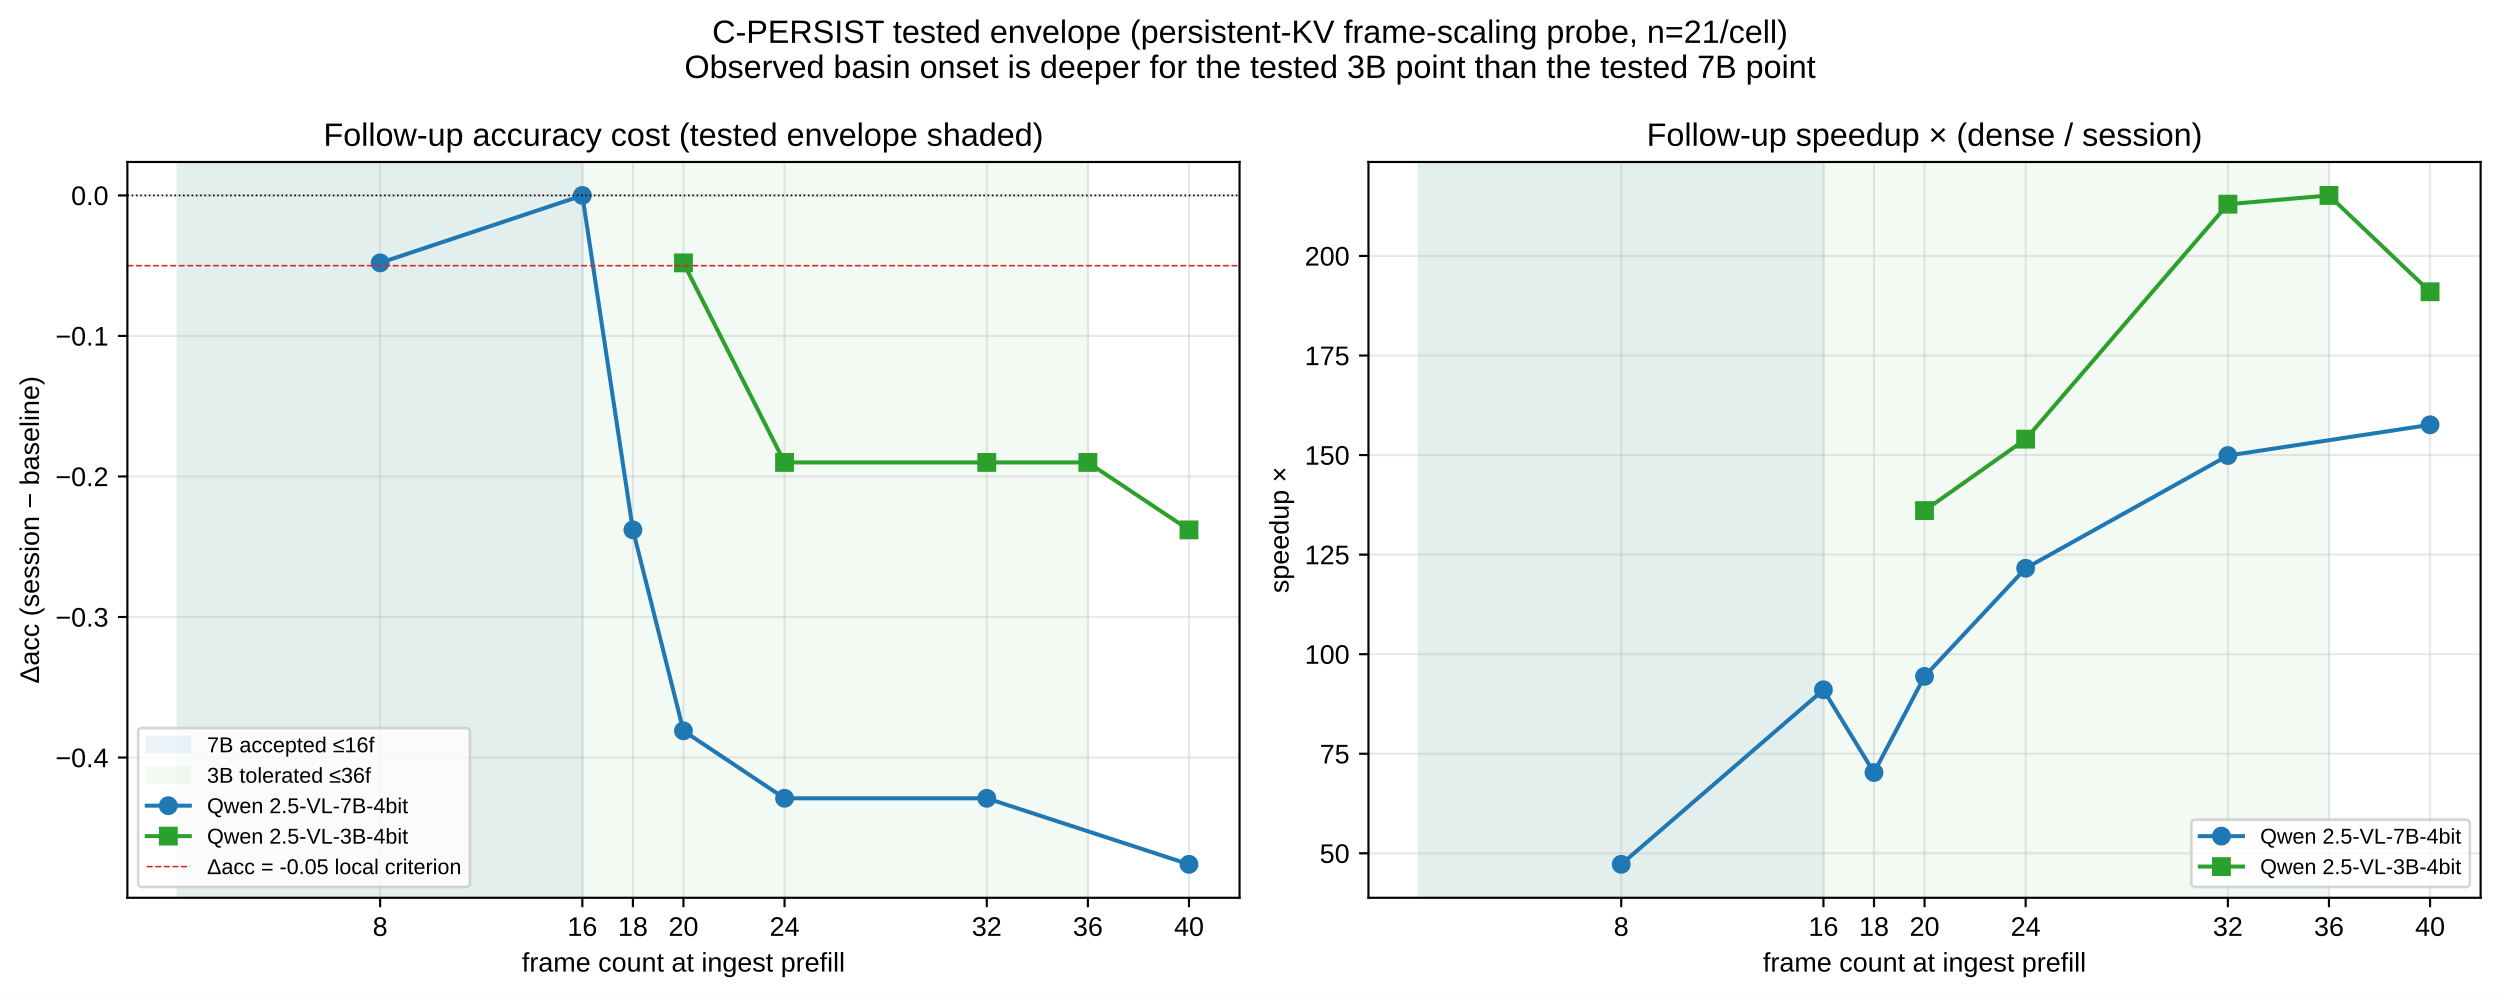
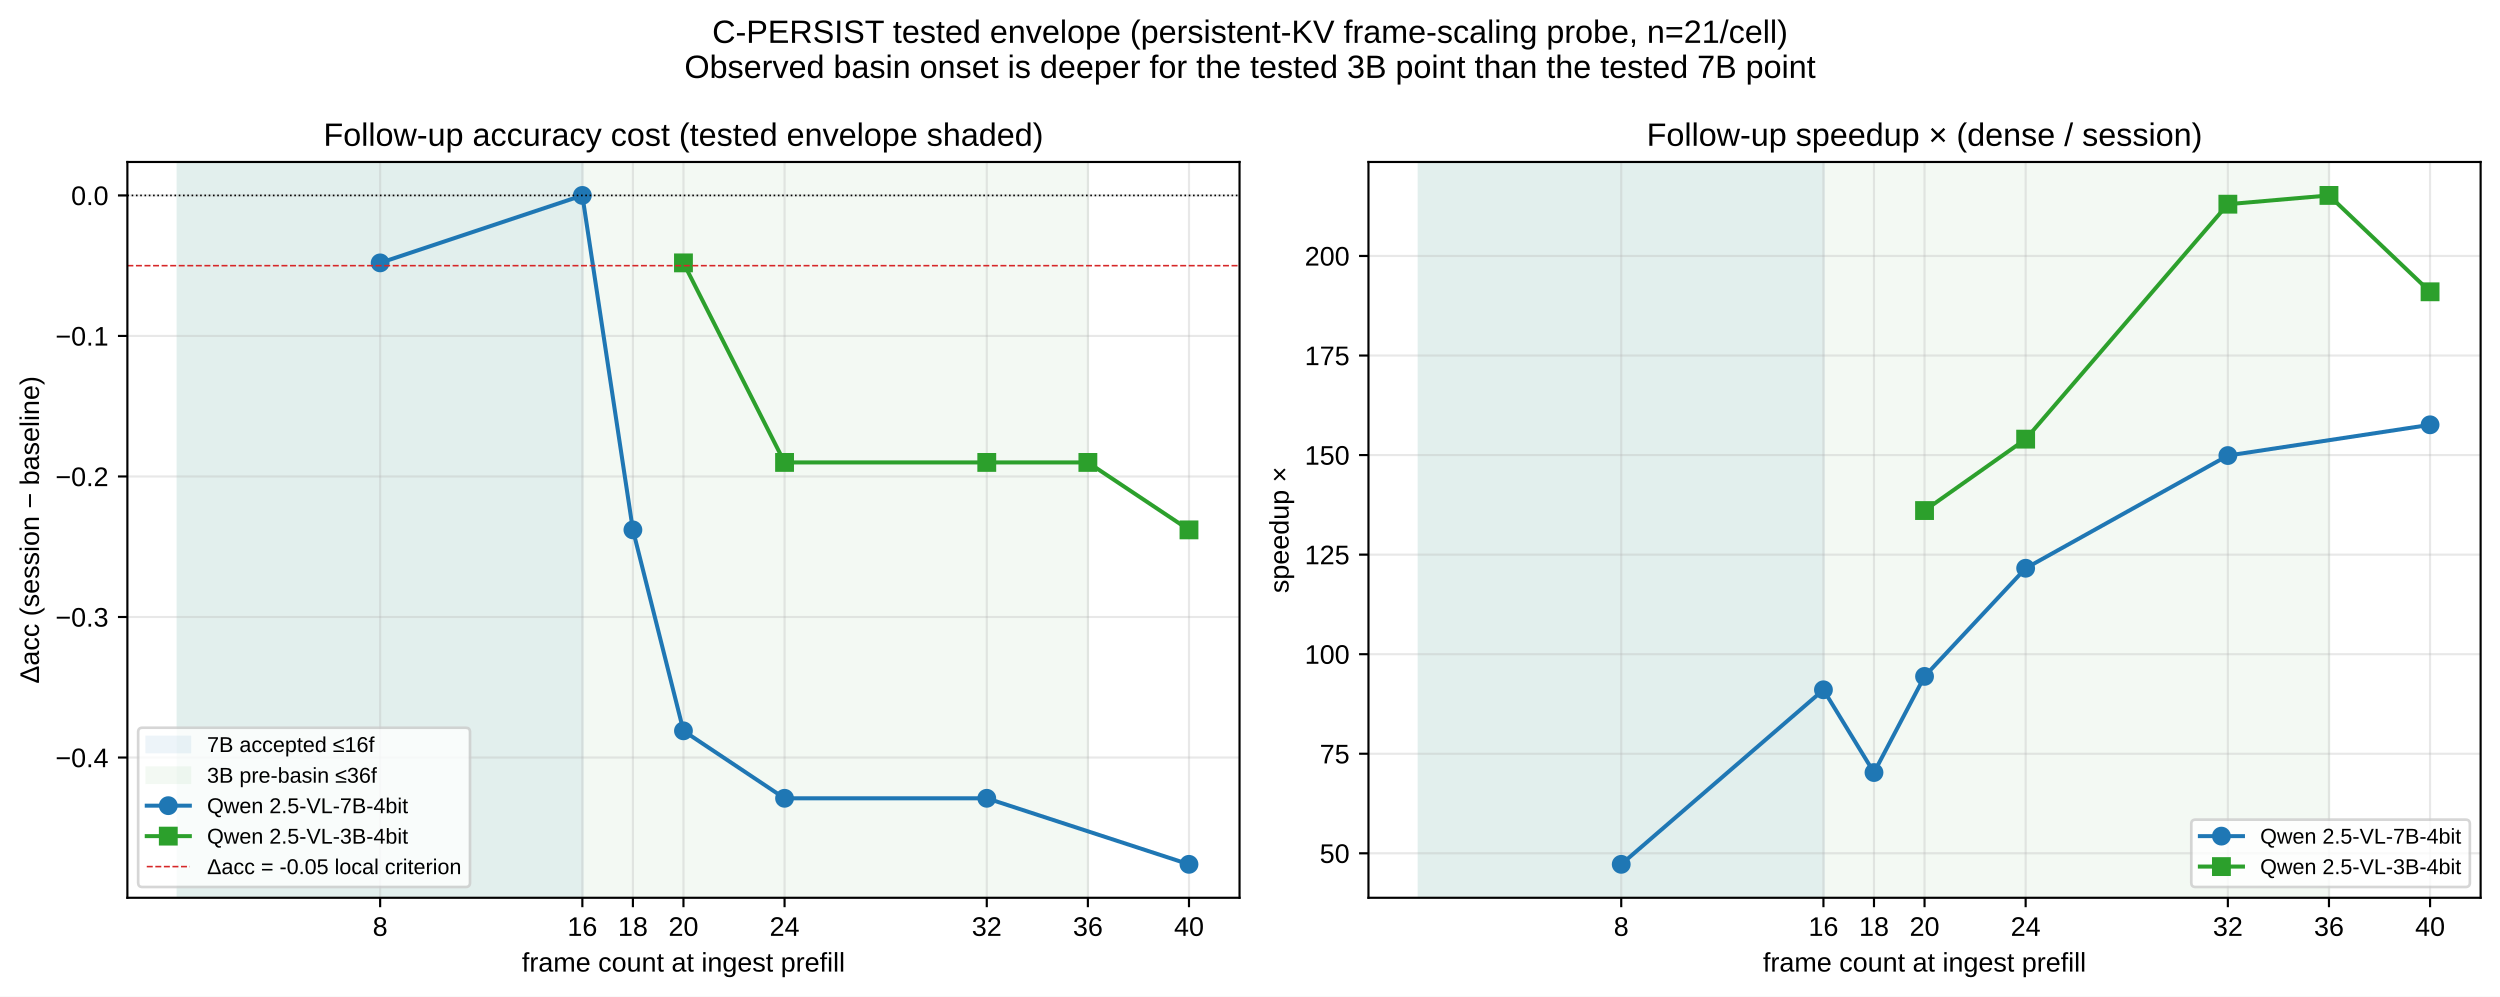
<svg xmlns="http://www.w3.org/2000/svg" xmlns:xlink="http://www.w3.org/1999/xlink" width="928.81pt" height="370.277pt" viewBox="0 0 928.81 370.277" version="1.1">
  <defs>
    <style type="text/css">*{stroke-linejoin: round; stroke-linecap: butt}</style>
  </defs>
  <g id="figure_1">
    <g id="patch_1">
-       <path d="M 0 370.277  L 928.81 370.277  L 928.81 0  L 0 0  z " style="fill: #ffffff" />
+       <path d="M 0 370.277 L 928.81 370.277 L 928.81 0 L 0 0 z " style="fill: #ffffff" />
    </g>
    <g id="axes_1">
      <g id="patch_2">
-         <path d="M 47.325 333.547  L 460.517 333.547  L 460.517 60.18  L 47.325 60.18  z " style="fill: #ffffff" />
+         <path d="M 47.325 333.547 L 460.517 333.547 L 460.517 60.18 L 47.325 60.18 z " style="fill: #ffffff" />
      </g>
      <g id="patch_3">
-         <path d="M 66.106 333.547  L 216.358 333.547  L 216.358 60.18  L 66.106 60.18  z " clip-path="url(#p756c19a5de)" style="fill: #1f77b4; opacity: 0.08; stroke: #1f77b4; stroke-linejoin: miter" />
+         <path d="M 66.106 333.547 L 216.358 333.547 L 216.358 60.18 L 66.106 60.18 z " clip-path="url(#p756c19a5de)" style="fill: #1f77b4; opacity: 0.08; stroke: #1f77b4; stroke-linejoin: miter" />
      </g>
      <g id="patch_4">
-         <path d="M 66.106 333.547  L 404.173 333.547  L 404.173 60.18  L 66.106 60.18  z " clip-path="url(#p756c19a5de)" style="fill: #2ca02c; opacity: 0.06; stroke: #2ca02c; stroke-linejoin: miter" />
+         <path d="M 66.106 333.547 L 404.173 333.547 L 404.173 60.18 L 66.106 60.18 z " clip-path="url(#p756c19a5de)" style="fill: #2ca02c; opacity: 0.06; stroke: #2ca02c; stroke-linejoin: miter" />
      </g>
      <g id="matplotlib.axis_1">
        <g id="xtick_1">
          <g id="line2d_1">
-             <path d="M 141.232 333.547  L 141.232 60.18  " clip-path="url(#p756c19a5de)" style="fill: none; stroke: #b0b0b0; stroke-opacity: 0.3; stroke-width: 0.8; stroke-linecap: square" />
+             <path d="M 141.232 333.547 L 141.232 60.18 " clip-path="url(#p756c19a5de)" style="fill: none; stroke: #b0b0b0; stroke-opacity: 0.3; stroke-width: 0.8; stroke-linecap: square" />
          </g>
          <g id="line2d_2">
            <defs>
-               <path id="md0429d7e0f" d="M 0 0  L 0 3.5  " style="stroke: #000000; stroke-width: 0.8" />
+               <path id="md0429d7e0f" d="M 0 0 L 0 3.5 " style="stroke: #000000; stroke-width: 0.8" />
            </defs>
            <g>
              <use xlink:href="#md0429d7e0f" x="141.232" y="333.547" style="stroke: #000000; stroke-width: 0.8" />
            </g>
          </g>
          <g id="text_1">
            <text style="font-size: 10px; font-family: 'Arial', 'Helvetica Neue', 'Helvetica', 'Liberation Sans', 'Nimbus Sans', sans-serif; text-anchor: middle" x="141.232" y="347.705" transform="rotate(-0 141.2324 347.7048)">8</text>
          </g>
        </g>
        <g id="xtick_2">
          <g id="line2d_3">
-             <path d="M 216.358 333.547  L 216.358 60.18  " clip-path="url(#p756c19a5de)" style="fill: none; stroke: #b0b0b0; stroke-opacity: 0.3; stroke-width: 0.8; stroke-linecap: square" />
+             <path d="M 216.358 333.547 L 216.358 60.18 " clip-path="url(#p756c19a5de)" style="fill: none; stroke: #b0b0b0; stroke-opacity: 0.3; stroke-width: 0.8; stroke-linecap: square" />
          </g>
          <g id="line2d_4">
            <g>
              <use xlink:href="#md0429d7e0f" x="216.358" y="333.547" style="stroke: #000000; stroke-width: 0.8" />
            </g>
          </g>
          <g id="text_2">
            <text style="font-size: 10px; font-family: 'Arial', 'Helvetica Neue', 'Helvetica', 'Liberation Sans', 'Nimbus Sans', sans-serif; text-anchor: middle" x="216.358" y="347.705" transform="rotate(-0 216.3583 347.7048)">16</text>
          </g>
        </g>
        <g id="xtick_3">
          <g id="line2d_5">
-             <path d="M 235.14 333.547  L 235.14 60.18  " clip-path="url(#p756c19a5de)" style="fill: none; stroke: #b0b0b0; stroke-opacity: 0.3; stroke-width: 0.8; stroke-linecap: square" />
+             <path d="M 235.14 333.547 L 235.14 60.18 " clip-path="url(#p756c19a5de)" style="fill: none; stroke: #b0b0b0; stroke-opacity: 0.3; stroke-width: 0.8; stroke-linecap: square" />
          </g>
          <g id="line2d_6">
            <g>
              <use xlink:href="#md0429d7e0f" x="235.14" y="333.547" style="stroke: #000000; stroke-width: 0.8" />
            </g>
          </g>
          <g id="text_3">
            <text style="font-size: 10px; font-family: 'Arial', 'Helvetica Neue', 'Helvetica', 'Liberation Sans', 'Nimbus Sans', sans-serif; text-anchor: middle" x="235.14" y="347.705" transform="rotate(-0 235.1398 347.7048)">18</text>
          </g>
        </g>
        <g id="xtick_4">
          <g id="line2d_7">
-             <path d="M 253.921 333.547  L 253.921 60.18  " clip-path="url(#p756c19a5de)" style="fill: none; stroke: #b0b0b0; stroke-opacity: 0.3; stroke-width: 0.8; stroke-linecap: square" />
+             <path d="M 253.921 333.547 L 253.921 60.18 " clip-path="url(#p756c19a5de)" style="fill: none; stroke: #b0b0b0; stroke-opacity: 0.3; stroke-width: 0.8; stroke-linecap: square" />
          </g>
          <g id="line2d_8">
            <g>
              <use xlink:href="#md0429d7e0f" x="253.921" y="333.547" style="stroke: #000000; stroke-width: 0.8" />
            </g>
          </g>
          <g id="text_4">
            <text style="font-size: 10px; font-family: 'Arial', 'Helvetica Neue', 'Helvetica', 'Liberation Sans', 'Nimbus Sans', sans-serif; text-anchor: middle" x="253.921" y="347.705" transform="rotate(-0 253.9212 347.7048)">20</text>
          </g>
        </g>
        <g id="xtick_5">
          <g id="line2d_9">
-             <path d="M 291.484 333.547  L 291.484 60.18  " clip-path="url(#p756c19a5de)" style="fill: none; stroke: #b0b0b0; stroke-opacity: 0.3; stroke-width: 0.8; stroke-linecap: square" />
+             <path d="M 291.484 333.547 L 291.484 60.18 " clip-path="url(#p756c19a5de)" style="fill: none; stroke: #b0b0b0; stroke-opacity: 0.3; stroke-width: 0.8; stroke-linecap: square" />
          </g>
          <g id="line2d_10">
            <g>
              <use xlink:href="#md0429d7e0f" x="291.484" y="333.547" style="stroke: #000000; stroke-width: 0.8" />
            </g>
          </g>
          <g id="text_5">
            <text style="font-size: 10px; font-family: 'Arial', 'Helvetica Neue', 'Helvetica', 'Liberation Sans', 'Nimbus Sans', sans-serif; text-anchor: middle" x="291.484" y="347.705" transform="rotate(-0 291.4842 347.7048)">24</text>
          </g>
        </g>
        <g id="xtick_6">
          <g id="line2d_11">
-             <path d="M 366.61 333.547  L 366.61 60.18  " clip-path="url(#p756c19a5de)" style="fill: none; stroke: #b0b0b0; stroke-opacity: 0.3; stroke-width: 0.8; stroke-linecap: square" />
+             <path d="M 366.61 333.547 L 366.61 60.18 " clip-path="url(#p756c19a5de)" style="fill: none; stroke: #b0b0b0; stroke-opacity: 0.3; stroke-width: 0.8; stroke-linecap: square" />
          </g>
          <g id="line2d_12">
            <g>
              <use xlink:href="#md0429d7e0f" x="366.61" y="333.547" style="stroke: #000000; stroke-width: 0.8" />
            </g>
          </g>
          <g id="text_6">
            <text style="font-size: 10px; font-family: 'Arial', 'Helvetica Neue', 'Helvetica', 'Liberation Sans', 'Nimbus Sans', sans-serif; text-anchor: middle" x="366.61" y="347.705" transform="rotate(-0 366.6101 347.7048)">32</text>
          </g>
        </g>
        <g id="xtick_7">
          <g id="line2d_13">
-             <path d="M 404.173 333.547  L 404.173 60.18  " clip-path="url(#p756c19a5de)" style="fill: none; stroke: #b0b0b0; stroke-opacity: 0.3; stroke-width: 0.8; stroke-linecap: square" />
+             <path d="M 404.173 333.547 L 404.173 60.18 " clip-path="url(#p756c19a5de)" style="fill: none; stroke: #b0b0b0; stroke-opacity: 0.3; stroke-width: 0.8; stroke-linecap: square" />
          </g>
          <g id="line2d_14">
            <g>
              <use xlink:href="#md0429d7e0f" x="404.173" y="333.547" style="stroke: #000000; stroke-width: 0.8" />
            </g>
          </g>
          <g id="text_7">
            <text style="font-size: 10px; font-family: 'Arial', 'Helvetica Neue', 'Helvetica', 'Liberation Sans', 'Nimbus Sans', sans-serif; text-anchor: middle" x="404.173" y="347.705" transform="rotate(-0 404.1731 347.7048)">36</text>
          </g>
        </g>
        <g id="xtick_8">
          <g id="line2d_15">
-             <path d="M 441.736 333.547  L 441.736 60.18  " clip-path="url(#p756c19a5de)" style="fill: none; stroke: #b0b0b0; stroke-opacity: 0.3; stroke-width: 0.8; stroke-linecap: square" />
+             <path d="M 441.736 333.547 L 441.736 60.18 " clip-path="url(#p756c19a5de)" style="fill: none; stroke: #b0b0b0; stroke-opacity: 0.3; stroke-width: 0.8; stroke-linecap: square" />
          </g>
          <g id="line2d_16">
            <g>
              <use xlink:href="#md0429d7e0f" x="441.736" y="333.547" style="stroke: #000000; stroke-width: 0.8" />
            </g>
          </g>
          <g id="text_8">
            <text style="font-size: 10px; font-family: 'Arial', 'Helvetica Neue', 'Helvetica', 'Liberation Sans', 'Nimbus Sans', sans-serif; text-anchor: middle" x="441.736" y="347.705" transform="rotate(-0 441.736 347.7048)">40</text>
          </g>
        </g>
        <g id="text_9">
          <text style="font-size: 10px; font-family: 'Arial', 'Helvetica Neue', 'Helvetica', 'Liberation Sans', 'Nimbus Sans', sans-serif; text-anchor: middle" x="253.921" y="360.972" transform="rotate(-0 253.9212 360.972)">frame count at ingest prefill</text>
        </g>
      </g>
      <g id="matplotlib.axis_2">
        <g id="ytick_1">
          <g id="line2d_17">
-             <path d="M 47.325 281.442  L 460.517 281.442  " clip-path="url(#p756c19a5de)" style="fill: none; stroke: #b0b0b0; stroke-opacity: 0.3; stroke-width: 0.8; stroke-linecap: square" />
+             <path d="M 47.325 281.442 L 460.517 281.442 " clip-path="url(#p756c19a5de)" style="fill: none; stroke: #b0b0b0; stroke-opacity: 0.3; stroke-width: 0.8; stroke-linecap: square" />
          </g>
          <g id="line2d_18">
            <defs>
-               <path id="mc736e79892" d="M 0 0  L -3.5 0  " style="stroke: #000000; stroke-width: 0.8" />
+               <path id="mc736e79892" d="M 0 0 L -3.5 0 " style="stroke: #000000; stroke-width: 0.8" />
            </defs>
            <g>
              <use xlink:href="#mc736e79892" x="47.325" y="281.442" style="stroke: #000000; stroke-width: 0.8" />
            </g>
          </g>
          <g id="text_10">
            <text style="font-size: 10px; font-family: 'Arial', 'Helvetica Neue', 'Helvetica', 'Liberation Sans', 'Nimbus Sans', sans-serif; text-anchor: end" x="40.325" y="285.021" transform="rotate(-0 40.325 285.0212)">−0.4</text>
          </g>
        </g>
        <g id="ytick_2">
          <g id="line2d_19">
-             <path d="M 47.325 229.233  L 460.517 229.233  " clip-path="url(#p756c19a5de)" style="fill: none; stroke: #b0b0b0; stroke-opacity: 0.3; stroke-width: 0.8; stroke-linecap: square" />
+             <path d="M 47.325 229.233 L 460.517 229.233 " clip-path="url(#p756c19a5de)" style="fill: none; stroke: #b0b0b0; stroke-opacity: 0.3; stroke-width: 0.8; stroke-linecap: square" />
          </g>
          <g id="line2d_20">
            <g>
              <use xlink:href="#mc736e79892" x="47.325" y="229.233" style="stroke: #000000; stroke-width: 0.8" />
            </g>
          </g>
          <g id="text_11">
            <text style="font-size: 10px; font-family: 'Arial', 'Helvetica Neue', 'Helvetica', 'Liberation Sans', 'Nimbus Sans', sans-serif; text-anchor: end" x="40.325" y="232.812" transform="rotate(-0 40.325 232.8121)">−0.3</text>
          </g>
        </g>
        <g id="ytick_3">
          <g id="line2d_21">
-             <path d="M 47.325 177.024  L 460.517 177.024  " clip-path="url(#p756c19a5de)" style="fill: none; stroke: #b0b0b0; stroke-opacity: 0.3; stroke-width: 0.8; stroke-linecap: square" />
+             <path d="M 47.325 177.024 L 460.517 177.024 " clip-path="url(#p756c19a5de)" style="fill: none; stroke: #b0b0b0; stroke-opacity: 0.3; stroke-width: 0.8; stroke-linecap: square" />
          </g>
          <g id="line2d_22">
            <g>
              <use xlink:href="#mc736e79892" x="47.325" y="177.024" style="stroke: #000000; stroke-width: 0.8" />
            </g>
          </g>
          <g id="text_12">
            <text style="font-size: 10px; font-family: 'Arial', 'Helvetica Neue', 'Helvetica', 'Liberation Sans', 'Nimbus Sans', sans-serif; text-anchor: end" x="40.325" y="180.603" transform="rotate(-0 40.325 180.6029)">−0.2</text>
          </g>
        </g>
        <g id="ytick_4">
          <g id="line2d_23">
-             <path d="M 47.325 124.815  L 460.517 124.815  " clip-path="url(#p756c19a5de)" style="fill: none; stroke: #b0b0b0; stroke-opacity: 0.3; stroke-width: 0.8; stroke-linecap: square" />
+             <path d="M 47.325 124.815 L 460.517 124.815 " clip-path="url(#p756c19a5de)" style="fill: none; stroke: #b0b0b0; stroke-opacity: 0.3; stroke-width: 0.8; stroke-linecap: square" />
          </g>
          <g id="line2d_24">
            <g>
              <use xlink:href="#mc736e79892" x="47.325" y="124.815" style="stroke: #000000; stroke-width: 0.8" />
            </g>
          </g>
          <g id="text_13">
            <text style="font-size: 10px; font-family: 'Arial', 'Helvetica Neue', 'Helvetica', 'Liberation Sans', 'Nimbus Sans', sans-serif; text-anchor: end" x="40.325" y="128.394" transform="rotate(-0 40.325 128.3938)">−0.1</text>
          </g>
        </g>
        <g id="ytick_5">
          <g id="line2d_25">
-             <path d="M 47.325 72.606  L 460.517 72.606  " clip-path="url(#p756c19a5de)" style="fill: none; stroke: #b0b0b0; stroke-opacity: 0.3; stroke-width: 0.8; stroke-linecap: square" />
+             <path d="M 47.325 72.606 L 460.517 72.606 " clip-path="url(#p756c19a5de)" style="fill: none; stroke: #b0b0b0; stroke-opacity: 0.3; stroke-width: 0.8; stroke-linecap: square" />
          </g>
          <g id="line2d_26">
            <g>
              <use xlink:href="#mc736e79892" x="47.325" y="72.606" style="stroke: #000000; stroke-width: 0.8" />
            </g>
          </g>
          <g id="text_14">
            <text style="font-size: 10px; font-family: 'Arial', 'Helvetica Neue', 'Helvetica', 'Liberation Sans', 'Nimbus Sans', sans-serif; text-anchor: end" x="40.325" y="76.185" transform="rotate(-0 40.325 76.18468)">0.0</text>
          </g>
        </g>
        <g id="text_15">
          <text style="font-size: 10px; font-family: 'Arial', 'Helvetica Neue', 'Helvetica', 'Liberation Sans', 'Nimbus Sans', sans-serif; text-anchor: middle" x="14.48" y="196.863" transform="rotate(-90 14.47969 196.8635)">Δacc (session − baseline)</text>
        </g>
      </g>
      <g id="line2d_27">
-         <path d="M 141.232 97.666  L 216.358 72.606  L 235.14 196.863  L 253.921 271.523  L 291.484 296.583  L 366.61 296.583  L 441.736 321.121  " clip-path="url(#p756c19a5de)" style="fill: none; stroke: #1f77b4; stroke-width: 1.5; stroke-linecap: square" />
+         <path d="M 141.232 97.666 L 216.358 72.606 L 235.14 196.863 L 253.921 271.523 L 291.484 296.583 L 366.61 296.583 L 441.736 321.121 " clip-path="url(#p756c19a5de)" style="fill: none; stroke: #1f77b4; stroke-width: 1.5; stroke-linecap: square" />
        <defs>
-           <path id="m68dca2e5e0" d="M 0 3  C 0.796 3 1.559 2.684 2.121 2.121  C 2.684 1.559 3 0.796 3 0  C 3 -0.796 2.684 -1.559 2.121 -2.121  C 1.559 -2.684 0.796 -3 0 -3  C -0.796 -3 -1.559 -2.684 -2.121 -2.121  C -2.684 -1.559 -3 -0.796 -3 0  C -3 0.796 -2.684 1.559 -2.121 2.121  C -1.559 2.684 -0.796 3 0 3  z " style="stroke: #1f77b4" />
+           <path id="m68dca2e5e0" d="M 0 3 C 0.796 3 1.559 2.684 2.121 2.121 C 2.684 1.559 3 0.796 3 0 C 3 -0.796 2.684 -1.559 2.121 -2.121 C 1.559 -2.684 0.796 -3 0 -3 C -0.796 -3 -1.559 -2.684 -2.121 -2.121 C -2.684 -1.559 -3 -0.796 -3 0 C -3 0.796 -2.684 1.559 -2.121 2.121 C -1.559 2.684 -0.796 3 0 3 z " style="stroke: #1f77b4" />
        </defs>
        <g clip-path="url(#p756c19a5de)">
          <use xlink:href="#m68dca2e5e0" x="141.232" y="97.666" style="fill: #1f77b4; stroke: #1f77b4" />
          <use xlink:href="#m68dca2e5e0" x="216.358" y="72.606" style="fill: #1f77b4; stroke: #1f77b4" />
          <use xlink:href="#m68dca2e5e0" x="235.14" y="196.863" style="fill: #1f77b4; stroke: #1f77b4" />
          <use xlink:href="#m68dca2e5e0" x="253.921" y="271.523" style="fill: #1f77b4; stroke: #1f77b4" />
          <use xlink:href="#m68dca2e5e0" x="291.484" y="296.583" style="fill: #1f77b4; stroke: #1f77b4" />
          <use xlink:href="#m68dca2e5e0" x="366.61" y="296.583" style="fill: #1f77b4; stroke: #1f77b4" />
          <use xlink:href="#m68dca2e5e0" x="441.736" y="321.121" style="fill: #1f77b4; stroke: #1f77b4" />
        </g>
      </g>
      <g id="line2d_28">
-         <path d="M 253.921 97.666  L 291.484 171.803  L 366.61 171.803  L 404.173 171.803  L 441.736 196.863  " clip-path="url(#p756c19a5de)" style="fill: none; stroke: #2ca02c; stroke-width: 1.5; stroke-linecap: square" />
+         <path d="M 253.921 97.666 L 291.484 171.803 L 366.61 171.803 L 404.173 171.803 L 441.736 196.863 " clip-path="url(#p756c19a5de)" style="fill: none; stroke: #2ca02c; stroke-width: 1.5; stroke-linecap: square" />
        <defs>
-           <path id="me3d4f55d4b" d="M -3 3  L 3 3  L 3 -3  L -3 -3  z " style="stroke: #2ca02c; stroke-linejoin: miter" />
+           <path id="me3d4f55d4b" d="M -3 3 L 3 3 L 3 -3 L -3 -3 z " style="stroke: #2ca02c; stroke-linejoin: miter" />
        </defs>
        <g clip-path="url(#p756c19a5de)">
          <use xlink:href="#me3d4f55d4b" x="253.921" y="97.666" style="fill: #2ca02c; stroke: #2ca02c; stroke-linejoin: miter" />
          <use xlink:href="#me3d4f55d4b" x="291.484" y="171.803" style="fill: #2ca02c; stroke: #2ca02c; stroke-linejoin: miter" />
          <use xlink:href="#me3d4f55d4b" x="366.61" y="171.803" style="fill: #2ca02c; stroke: #2ca02c; stroke-linejoin: miter" />
          <use xlink:href="#me3d4f55d4b" x="404.173" y="171.803" style="fill: #2ca02c; stroke: #2ca02c; stroke-linejoin: miter" />
          <use xlink:href="#me3d4f55d4b" x="441.736" y="196.863" style="fill: #2ca02c; stroke: #2ca02c; stroke-linejoin: miter" />
        </g>
      </g>
      <g id="line2d_29">
-         <path d="M 47.325 72.606  L 460.517 72.606  " clip-path="url(#p756c19a5de)" style="fill: none; stroke-dasharray: 0.6,0.99; stroke-dashoffset: 0; stroke: #000000; stroke-width: 0.6" />
+         <path d="M 47.325 72.606 L 460.517 72.606 " clip-path="url(#p756c19a5de)" style="fill: none; stroke-dasharray: 0.6,0.99; stroke-dashoffset: 0; stroke: #000000; stroke-width: 0.6" />
      </g>
      <g id="line2d_30">
-         <path d="M 47.325 98.71  L 460.517 98.71  " clip-path="url(#p756c19a5de)" style="fill: none; stroke-dasharray: 2.22,0.96; stroke-dashoffset: 0; stroke: #d62728; stroke-width: 0.6" />
+         <path d="M 47.325 98.71 L 460.517 98.71 " clip-path="url(#p756c19a5de)" style="fill: none; stroke-dasharray: 2.22,0.96; stroke-dashoffset: 0; stroke: #d62728; stroke-width: 0.6" />
      </g>
      <g id="patch_5">
-         <path d="M 47.325 333.547  L 47.325 60.18  " style="fill: none; stroke: #000000; stroke-width: 0.8; stroke-linejoin: miter; stroke-linecap: square" />
+         <path d="M 47.325 333.547 L 47.325 60.18 " style="fill: none; stroke: #000000; stroke-width: 0.8; stroke-linejoin: miter; stroke-linecap: square" />
      </g>
      <g id="patch_6">
-         <path d="M 460.517 333.547  L 460.517 60.18  " style="fill: none; stroke: #000000; stroke-width: 0.8; stroke-linejoin: miter; stroke-linecap: square" />
+         <path d="M 460.517 333.547 L 460.517 60.18 " style="fill: none; stroke: #000000; stroke-width: 0.8; stroke-linejoin: miter; stroke-linecap: square" />
      </g>
      <g id="patch_7">
-         <path d="M 47.325 333.547  L 460.517 333.547  " style="fill: none; stroke: #000000; stroke-width: 0.8; stroke-linejoin: miter; stroke-linecap: square" />
+         <path d="M 47.325 333.547 L 460.517 333.547 " style="fill: none; stroke: #000000; stroke-width: 0.8; stroke-linejoin: miter; stroke-linecap: square" />
      </g>
      <g id="patch_8">
-         <path d="M 47.325 60.18  L 460.517 60.18  " style="fill: none; stroke: #000000; stroke-width: 0.8; stroke-linejoin: miter; stroke-linecap: square" />
+         <path d="M 47.325 60.18 L 460.517 60.18 " style="fill: none; stroke: #000000; stroke-width: 0.8; stroke-linejoin: miter; stroke-linecap: square" />
      </g>
      <g id="text_16">
        <text style="font-size: 12px; font-family: 'Arial', 'Helvetica Neue', 'Helvetica', 'Liberation Sans', 'Nimbus Sans', sans-serif; text-anchor: middle" x="253.921" y="54.18" transform="rotate(-0 253.9212 54.18)">Follow-up accuracy cost (tested envelope shaded)</text>
      </g>
      <g id="legend_1">
        <g id="patch_9">
-           <path d="M 52.925 329.547  L 173.016 329.547  Q 174.616 329.547 174.616 327.947  L 174.616 272.068  Q 174.616 270.468 173.016 270.468  L 52.925 270.468  Q 51.325 270.468 51.325 272.068  L 51.325 327.947  Q 51.325 329.547 52.925 329.547  z " style="fill: #ffffff; opacity: 0.8; stroke: #cccccc; stroke-linejoin: miter" />
+           <path d="M 52.925 329.547 L 173.016 329.547 Q 174.616 329.547 174.616 327.947 L 174.616 271.971 Q 174.616 270.371 173.016 270.371 L 52.925 270.371 Q 51.325 270.371 51.325 271.971 L 51.325 327.947 Q 51.325 329.547 52.925 329.547 z " style="fill: #ffffff; opacity: 0.8; stroke: #cccccc; stroke-linejoin: miter" />
        </g>
        <g id="patch_10">
-           <path d="M 54.525 279.492  L 70.525 279.492  L 70.525 273.892  L 54.525 273.892  z " style="fill: #1f77b4; opacity: 0.08; stroke: #1f77b4; stroke-linejoin: miter" />
+           <path d="M 54.525 279.394 L 70.525 279.394 L 70.525 273.795 L 54.525 273.795 z " style="fill: #1f77b4; opacity: 0.08; stroke: #1f77b4; stroke-linejoin: miter" />
        </g>
        <g id="text_17">
-           <text style="font-size: 8px; font-family: 'Arial', 'Helvetica Neue', 'Helvetica', 'Liberation Sans', 'Nimbus Sans', sans-serif; text-anchor: start" x="76.925" y="279.492" transform="rotate(-0 76.925 279.492)">7B accepted ≤16f</text>
+           <text style="font-size: 8px; font-family: 'Arial', 'Helvetica Neue', 'Helvetica', 'Liberation Sans', 'Nimbus Sans', sans-serif; text-anchor: start" x="76.925" y="279.394" transform="rotate(-0 76.925 279.3945)">7B accepted ≤16f</text>
        </g>
        <g id="patch_11">
-           <path d="M 54.525 290.808  L 70.525 290.808  L 70.525 285.208  L 54.525 285.208  z " style="fill: #2ca02c; opacity: 0.06; stroke: #2ca02c; stroke-linejoin: miter" />
+           <path d="M 54.525 290.808 L 70.525 290.808 L 70.525 285.208 L 54.525 285.208 z " style="fill: #2ca02c; opacity: 0.06; stroke: #2ca02c; stroke-linejoin: miter" />
        </g>
        <g id="text_18">
-           <text style="font-size: 8px; font-family: 'Arial', 'Helvetica Neue', 'Helvetica', 'Liberation Sans', 'Nimbus Sans', sans-serif; text-anchor: start" x="76.925" y="290.808" transform="rotate(-0 76.925 290.8082)">3B tolerated ≤36f</text>
+           <text style="font-size: 8px; font-family: 'Arial', 'Helvetica Neue', 'Helvetica', 'Liberation Sans', 'Nimbus Sans', sans-serif; text-anchor: start" x="76.925" y="290.808" transform="rotate(-0 76.925 290.8082)">3B pre-basin ≤36f</text>
        </g>
        <g id="line2d_31">
-           <path d="M 54.525 299.325  L 62.525 299.325  L 70.525 299.325  " style="fill: none; stroke: #1f77b4; stroke-width: 1.5; stroke-linecap: square" />
+           <path d="M 54.525 299.325 L 62.525 299.325 L 70.525 299.325 " style="fill: none; stroke: #1f77b4; stroke-width: 1.5; stroke-linecap: square" />
          <g>
            <use xlink:href="#m68dca2e5e0" x="62.525" y="299.325" style="fill: #1f77b4; stroke: #1f77b4" />
          </g>
        </g>
        <g id="text_19">
          <text style="font-size: 8px; font-family: 'Arial', 'Helvetica Neue', 'Helvetica', 'Liberation Sans', 'Nimbus Sans', sans-serif; text-anchor: start" x="76.925" y="302.125" transform="rotate(-0 76.925 302.1245)">Qwen 2.5-VL-7B-4bit</text>
        </g>
        <g id="line2d_32">
-           <path d="M 54.525 310.641  L 62.525 310.641  L 70.525 310.641  " style="fill: none; stroke: #2ca02c; stroke-width: 1.5; stroke-linecap: square" />
+           <path d="M 54.525 310.641 L 62.525 310.641 L 70.525 310.641 " style="fill: none; stroke: #2ca02c; stroke-width: 1.5; stroke-linecap: square" />
          <g>
            <use xlink:href="#me3d4f55d4b" x="62.525" y="310.641" style="fill: #2ca02c; stroke: #2ca02c; stroke-linejoin: miter" />
          </g>
        </g>
        <g id="text_20">
          <text style="font-size: 8px; font-family: 'Arial', 'Helvetica Neue', 'Helvetica', 'Liberation Sans', 'Nimbus Sans', sans-serif; text-anchor: start" x="76.925" y="313.441" transform="rotate(-0 76.925 313.4407)">Qwen 2.5-VL-3B-4bit</text>
        </g>
        <g id="line2d_33">
-           <path d="M 54.525 321.957  L 62.525 321.957  L 70.525 321.957  " style="fill: none; stroke-dasharray: 2.22,0.96; stroke-dashoffset: 0; stroke: #d62728; stroke-width: 0.6" />
+           <path d="M 54.525 321.957 L 62.525 321.957 L 70.525 321.957 " style="fill: none; stroke-dasharray: 2.22,0.96; stroke-dashoffset: 0; stroke: #d62728; stroke-width: 0.6" />
        </g>
        <g id="text_21">
          <text style="font-size: 8px; font-family: 'Arial', 'Helvetica Neue', 'Helvetica', 'Liberation Sans', 'Nimbus Sans', sans-serif; text-anchor: start" x="76.925" y="324.757" transform="rotate(-0 76.925 324.757)">Δacc = -0.05 local criterion</text>
        </g>
      </g>
    </g>
    <g id="axes_2">
      <g id="patch_12">
-         <path d="M 508.418 333.547  L 921.61 333.547  L 921.61 60.18  L 508.418 60.18  z " style="fill: #ffffff" />
+         <path d="M 508.418 333.547 L 921.61 333.547 L 921.61 60.18 L 508.418 60.18 z " style="fill: #ffffff" />
      </g>
      <g id="patch_13">
-         <path d="M 527.199 333.547  L 677.451 333.547  L 677.451 60.18  L 527.199 60.18  z " clip-path="url(#pb49dce96de)" style="fill: #1f77b4; opacity: 0.08; stroke: #1f77b4; stroke-linejoin: miter" />
+         <path d="M 527.199 333.547 L 677.451 333.547 L 677.451 60.18 L 527.199 60.18 z " clip-path="url(#pb49dce96de)" style="fill: #1f77b4; opacity: 0.08; stroke: #1f77b4; stroke-linejoin: miter" />
      </g>
      <g id="patch_14">
-         <path d="M 527.199 333.547  L 865.266 333.547  L 865.266 60.18  L 527.199 60.18  z " clip-path="url(#pb49dce96de)" style="fill: #2ca02c; opacity: 0.06; stroke: #2ca02c; stroke-linejoin: miter" />
+         <path d="M 527.199 333.547 L 865.266 333.547 L 865.266 60.18 L 527.199 60.18 z " clip-path="url(#pb49dce96de)" style="fill: #2ca02c; opacity: 0.06; stroke: #2ca02c; stroke-linejoin: miter" />
      </g>
      <g id="matplotlib.axis_3">
        <g id="xtick_9">
          <g id="line2d_34">
-             <path d="M 602.325 333.547  L 602.325 60.18  " clip-path="url(#pb49dce96de)" style="fill: none; stroke: #b0b0b0; stroke-opacity: 0.3; stroke-width: 0.8; stroke-linecap: square" />
+             <path d="M 602.325 333.547 L 602.325 60.18 " clip-path="url(#pb49dce96de)" style="fill: none; stroke: #b0b0b0; stroke-opacity: 0.3; stroke-width: 0.8; stroke-linecap: square" />
          </g>
          <g id="line2d_35">
            <g>
              <use xlink:href="#md0429d7e0f" x="602.325" y="333.547" style="stroke: #000000; stroke-width: 0.8" />
            </g>
          </g>
          <g id="text_22">
            <text style="font-size: 10px; font-family: 'Arial', 'Helvetica Neue', 'Helvetica', 'Liberation Sans', 'Nimbus Sans', sans-serif; text-anchor: middle" x="602.325" y="347.705" transform="rotate(-0 602.3249 347.7048)">8</text>
          </g>
        </g>
        <g id="xtick_10">
          <g id="line2d_36">
-             <path d="M 677.451 333.547  L 677.451 60.18  " clip-path="url(#pb49dce96de)" style="fill: none; stroke: #b0b0b0; stroke-opacity: 0.3; stroke-width: 0.8; stroke-linecap: square" />
+             <path d="M 677.451 333.547 L 677.451 60.18 " clip-path="url(#pb49dce96de)" style="fill: none; stroke: #b0b0b0; stroke-opacity: 0.3; stroke-width: 0.8; stroke-linecap: square" />
          </g>
          <g id="line2d_37">
            <g>
              <use xlink:href="#md0429d7e0f" x="677.451" y="333.547" style="stroke: #000000; stroke-width: 0.8" />
            </g>
          </g>
          <g id="text_23">
            <text style="font-size: 10px; font-family: 'Arial', 'Helvetica Neue', 'Helvetica', 'Liberation Sans', 'Nimbus Sans', sans-serif; text-anchor: middle" x="677.451" y="347.705" transform="rotate(-0 677.4508 347.7048)">16</text>
          </g>
        </g>
        <g id="xtick_11">
          <g id="line2d_38">
-             <path d="M 696.232 333.547  L 696.232 60.18  " clip-path="url(#pb49dce96de)" style="fill: none; stroke: #b0b0b0; stroke-opacity: 0.3; stroke-width: 0.8; stroke-linecap: square" />
+             <path d="M 696.232 333.547 L 696.232 60.18 " clip-path="url(#pb49dce96de)" style="fill: none; stroke: #b0b0b0; stroke-opacity: 0.3; stroke-width: 0.8; stroke-linecap: square" />
          </g>
          <g id="line2d_39">
            <g>
              <use xlink:href="#md0429d7e0f" x="696.232" y="333.547" style="stroke: #000000; stroke-width: 0.8" />
            </g>
          </g>
          <g id="text_24">
            <text style="font-size: 10px; font-family: 'Arial', 'Helvetica Neue', 'Helvetica', 'Liberation Sans', 'Nimbus Sans', sans-serif; text-anchor: middle" x="696.232" y="347.705" transform="rotate(-0 696.2323 347.7048)">18</text>
          </g>
        </g>
        <g id="xtick_12">
          <g id="line2d_40">
-             <path d="M 715.014 333.547  L 715.014 60.18  " clip-path="url(#pb49dce96de)" style="fill: none; stroke: #b0b0b0; stroke-opacity: 0.3; stroke-width: 0.8; stroke-linecap: square" />
+             <path d="M 715.014 333.547 L 715.014 60.18 " clip-path="url(#pb49dce96de)" style="fill: none; stroke: #b0b0b0; stroke-opacity: 0.3; stroke-width: 0.8; stroke-linecap: square" />
          </g>
          <g id="line2d_41">
            <g>
              <use xlink:href="#md0429d7e0f" x="715.014" y="333.547" style="stroke: #000000; stroke-width: 0.8" />
            </g>
          </g>
          <g id="text_25">
            <text style="font-size: 10px; font-family: 'Arial', 'Helvetica Neue', 'Helvetica', 'Liberation Sans', 'Nimbus Sans', sans-serif; text-anchor: middle" x="715.014" y="347.705" transform="rotate(-0 715.0137 347.7048)">20</text>
          </g>
        </g>
        <g id="xtick_13">
          <g id="line2d_42">
-             <path d="M 752.577 333.547  L 752.577 60.18  " clip-path="url(#pb49dce96de)" style="fill: none; stroke: #b0b0b0; stroke-opacity: 0.3; stroke-width: 0.8; stroke-linecap: square" />
+             <path d="M 752.577 333.547 L 752.577 60.18 " clip-path="url(#pb49dce96de)" style="fill: none; stroke: #b0b0b0; stroke-opacity: 0.3; stroke-width: 0.8; stroke-linecap: square" />
          </g>
          <g id="line2d_43">
            <g>
              <use xlink:href="#md0429d7e0f" x="752.577" y="333.547" style="stroke: #000000; stroke-width: 0.8" />
            </g>
          </g>
          <g id="text_26">
            <text style="font-size: 10px; font-family: 'Arial', 'Helvetica Neue', 'Helvetica', 'Liberation Sans', 'Nimbus Sans', sans-serif; text-anchor: middle" x="752.577" y="347.705" transform="rotate(-0 752.5767 347.7048)">24</text>
          </g>
        </g>
        <g id="xtick_14">
          <g id="line2d_44">
-             <path d="M 827.703 333.547  L 827.703 60.18  " clip-path="url(#pb49dce96de)" style="fill: none; stroke: #b0b0b0; stroke-opacity: 0.3; stroke-width: 0.8; stroke-linecap: square" />
+             <path d="M 827.703 333.547 L 827.703 60.18 " clip-path="url(#pb49dce96de)" style="fill: none; stroke: #b0b0b0; stroke-opacity: 0.3; stroke-width: 0.8; stroke-linecap: square" />
          </g>
          <g id="line2d_45">
            <g>
              <use xlink:href="#md0429d7e0f" x="827.703" y="333.547" style="stroke: #000000; stroke-width: 0.8" />
            </g>
          </g>
          <g id="text_27">
            <text style="font-size: 10px; font-family: 'Arial', 'Helvetica Neue', 'Helvetica', 'Liberation Sans', 'Nimbus Sans', sans-serif; text-anchor: middle" x="827.703" y="347.705" transform="rotate(-0 827.7026 347.7048)">32</text>
          </g>
        </g>
        <g id="xtick_15">
          <g id="line2d_46">
-             <path d="M 865.266 333.547  L 865.266 60.18  " clip-path="url(#pb49dce96de)" style="fill: none; stroke: #b0b0b0; stroke-opacity: 0.3; stroke-width: 0.8; stroke-linecap: square" />
+             <path d="M 865.266 333.547 L 865.266 60.18 " clip-path="url(#pb49dce96de)" style="fill: none; stroke: #b0b0b0; stroke-opacity: 0.3; stroke-width: 0.8; stroke-linecap: square" />
          </g>
          <g id="line2d_47">
            <g>
              <use xlink:href="#md0429d7e0f" x="865.266" y="333.547" style="stroke: #000000; stroke-width: 0.8" />
            </g>
          </g>
          <g id="text_28">
            <text style="font-size: 10px; font-family: 'Arial', 'Helvetica Neue', 'Helvetica', 'Liberation Sans', 'Nimbus Sans', sans-serif; text-anchor: middle" x="865.266" y="347.705" transform="rotate(-0 865.2656 347.7048)">36</text>
          </g>
        </g>
        <g id="xtick_16">
          <g id="line2d_48">
-             <path d="M 902.829 333.547  L 902.829 60.18  " clip-path="url(#pb49dce96de)" style="fill: none; stroke: #b0b0b0; stroke-opacity: 0.3; stroke-width: 0.8; stroke-linecap: square" />
+             <path d="M 902.829 333.547 L 902.829 60.18 " clip-path="url(#pb49dce96de)" style="fill: none; stroke: #b0b0b0; stroke-opacity: 0.3; stroke-width: 0.8; stroke-linecap: square" />
          </g>
          <g id="line2d_49">
            <g>
              <use xlink:href="#md0429d7e0f" x="902.829" y="333.547" style="stroke: #000000; stroke-width: 0.8" />
            </g>
          </g>
          <g id="text_29">
            <text style="font-size: 10px; font-family: 'Arial', 'Helvetica Neue', 'Helvetica', 'Liberation Sans', 'Nimbus Sans', sans-serif; text-anchor: middle" x="902.829" y="347.705" transform="rotate(-0 902.8285 347.7048)">40</text>
          </g>
        </g>
        <g id="text_30">
          <text style="font-size: 10px; font-family: 'Arial', 'Helvetica Neue', 'Helvetica', 'Liberation Sans', 'Nimbus Sans', sans-serif; text-anchor: middle" x="715.014" y="360.972" transform="rotate(-0 715.0137 360.972)">frame count at ingest prefill</text>
        </g>
      </g>
      <g id="matplotlib.axis_4">
        <g id="ytick_6">
          <g id="line2d_50">
-             <path d="M 508.418 317.023  L 921.61 317.023  " clip-path="url(#pb49dce96de)" style="fill: none; stroke: #b0b0b0; stroke-opacity: 0.3; stroke-width: 0.8; stroke-linecap: square" />
+             <path d="M 508.418 317.023 L 921.61 317.023 " clip-path="url(#pb49dce96de)" style="fill: none; stroke: #b0b0b0; stroke-opacity: 0.3; stroke-width: 0.8; stroke-linecap: square" />
          </g>
          <g id="line2d_51">
            <g>
              <use xlink:href="#mc736e79892" x="508.418" y="317.023" style="stroke: #000000; stroke-width: 0.8" />
            </g>
          </g>
          <g id="text_31">
            <text style="font-size: 10px; font-family: 'Arial', 'Helvetica Neue', 'Helvetica', 'Liberation Sans', 'Nimbus Sans', sans-serif; text-anchor: end" x="501.418" y="320.602" transform="rotate(-0 501.4175 320.6019)">50</text>
          </g>
        </g>
        <g id="ytick_7">
          <g id="line2d_52">
-             <path d="M 508.418 280.035  L 921.61 280.035  " clip-path="url(#pb49dce96de)" style="fill: none; stroke: #b0b0b0; stroke-opacity: 0.3; stroke-width: 0.8; stroke-linecap: square" />
+             <path d="M 508.418 280.035 L 921.61 280.035 " clip-path="url(#pb49dce96de)" style="fill: none; stroke: #b0b0b0; stroke-opacity: 0.3; stroke-width: 0.8; stroke-linecap: square" />
          </g>
          <g id="line2d_53">
            <g>
              <use xlink:href="#mc736e79892" x="508.418" y="280.035" style="stroke: #000000; stroke-width: 0.8" />
            </g>
          </g>
          <g id="text_32">
            <text style="font-size: 10px; font-family: 'Arial', 'Helvetica Neue', 'Helvetica', 'Liberation Sans', 'Nimbus Sans', sans-serif; text-anchor: end" x="501.418" y="283.614" transform="rotate(-0 501.4175 283.6138)">75</text>
          </g>
        </g>
        <g id="ytick_8">
          <g id="line2d_54">
-             <path d="M 508.418 243.047  L 921.61 243.047  " clip-path="url(#pb49dce96de)" style="fill: none; stroke: #b0b0b0; stroke-opacity: 0.3; stroke-width: 0.8; stroke-linecap: square" />
+             <path d="M 508.418 243.047 L 921.61 243.047 " clip-path="url(#pb49dce96de)" style="fill: none; stroke: #b0b0b0; stroke-opacity: 0.3; stroke-width: 0.8; stroke-linecap: square" />
          </g>
          <g id="line2d_55">
            <g>
              <use xlink:href="#mc736e79892" x="508.418" y="243.047" style="stroke: #000000; stroke-width: 0.8" />
            </g>
          </g>
          <g id="text_33">
            <text style="font-size: 10px; font-family: 'Arial', 'Helvetica Neue', 'Helvetica', 'Liberation Sans', 'Nimbus Sans', sans-serif; text-anchor: end" x="501.418" y="246.626" transform="rotate(-0 501.4175 246.6257)">100</text>
          </g>
        </g>
        <g id="ytick_9">
          <g id="line2d_56">
-             <path d="M 508.418 206.059  L 921.61 206.059  " clip-path="url(#pb49dce96de)" style="fill: none; stroke: #b0b0b0; stroke-opacity: 0.3; stroke-width: 0.8; stroke-linecap: square" />
+             <path d="M 508.418 206.059 L 921.61 206.059 " clip-path="url(#pb49dce96de)" style="fill: none; stroke: #b0b0b0; stroke-opacity: 0.3; stroke-width: 0.8; stroke-linecap: square" />
          </g>
          <g id="line2d_57">
            <g>
              <use xlink:href="#mc736e79892" x="508.418" y="206.059" style="stroke: #000000; stroke-width: 0.8" />
            </g>
          </g>
          <g id="text_34">
            <text style="font-size: 10px; font-family: 'Arial', 'Helvetica Neue', 'Helvetica', 'Liberation Sans', 'Nimbus Sans', sans-serif; text-anchor: end" x="501.418" y="209.638" transform="rotate(-0 501.4175 209.6376)">125</text>
          </g>
        </g>
        <g id="ytick_10">
          <g id="line2d_58">
-             <path d="M 508.418 169.071  L 921.61 169.071  " clip-path="url(#pb49dce96de)" style="fill: none; stroke: #b0b0b0; stroke-opacity: 0.3; stroke-width: 0.8; stroke-linecap: square" />
+             <path d="M 508.418 169.071 L 921.61 169.071 " clip-path="url(#pb49dce96de)" style="fill: none; stroke: #b0b0b0; stroke-opacity: 0.3; stroke-width: 0.8; stroke-linecap: square" />
          </g>
          <g id="line2d_59">
            <g>
              <use xlink:href="#mc736e79892" x="508.418" y="169.071" style="stroke: #000000; stroke-width: 0.8" />
            </g>
          </g>
          <g id="text_35">
            <text style="font-size: 10px; font-family: 'Arial', 'Helvetica Neue', 'Helvetica', 'Liberation Sans', 'Nimbus Sans', sans-serif; text-anchor: end" x="501.418" y="172.65" transform="rotate(-0 501.4175 172.6496)">150</text>
          </g>
        </g>
        <g id="ytick_11">
          <g id="line2d_60">
-             <path d="M 508.418 132.083  L 921.61 132.083  " clip-path="url(#pb49dce96de)" style="fill: none; stroke: #b0b0b0; stroke-opacity: 0.3; stroke-width: 0.8; stroke-linecap: square" />
+             <path d="M 508.418 132.083 L 921.61 132.083 " clip-path="url(#pb49dce96de)" style="fill: none; stroke: #b0b0b0; stroke-opacity: 0.3; stroke-width: 0.8; stroke-linecap: square" />
          </g>
          <g id="line2d_61">
            <g>
              <use xlink:href="#mc736e79892" x="508.418" y="132.083" style="stroke: #000000; stroke-width: 0.8" />
            </g>
          </g>
          <g id="text_36">
            <text style="font-size: 10px; font-family: 'Arial', 'Helvetica Neue', 'Helvetica', 'Liberation Sans', 'Nimbus Sans', sans-serif; text-anchor: end" x="501.418" y="135.661" transform="rotate(-0 501.4175 135.6615)">175</text>
          </g>
        </g>
        <g id="ytick_12">
          <g id="line2d_62">
-             <path d="M 508.418 95.095  L 921.61 95.095  " clip-path="url(#pb49dce96de)" style="fill: none; stroke: #b0b0b0; stroke-opacity: 0.3; stroke-width: 0.8; stroke-linecap: square" />
+             <path d="M 508.418 95.095 L 921.61 95.095 " clip-path="url(#pb49dce96de)" style="fill: none; stroke: #b0b0b0; stroke-opacity: 0.3; stroke-width: 0.8; stroke-linecap: square" />
          </g>
          <g id="line2d_63">
            <g>
              <use xlink:href="#mc736e79892" x="508.418" y="95.095" style="stroke: #000000; stroke-width: 0.8" />
            </g>
          </g>
          <g id="text_37">
            <text style="font-size: 10px; font-family: 'Arial', 'Helvetica Neue', 'Helvetica', 'Liberation Sans', 'Nimbus Sans', sans-serif; text-anchor: end" x="501.418" y="98.673" transform="rotate(-0 501.4175 98.67343)">200</text>
          </g>
        </g>
        <g id="text_38">
          <text style="font-size: 10px; font-family: 'Arial', 'Helvetica Neue', 'Helvetica', 'Liberation Sans', 'Nimbus Sans', sans-serif; text-anchor: middle" x="478.747" y="196.863" transform="rotate(-90 478.7472 196.8635)">speedup ×</text>
        </g>
      </g>
      <g id="line2d_64">
-         <path d="M 602.325 321.121  L 677.451 256.274  L 696.232 287.018  L 715.014 251.303  L 752.577 211.119  L 827.703 169.248  L 902.829 157.826  " clip-path="url(#pb49dce96de)" style="fill: none; stroke: #1f77b4; stroke-width: 1.5; stroke-linecap: square" />
+         <path d="M 602.325 321.121 L 677.451 256.274 L 696.232 287.018 L 715.014 251.303 L 752.577 211.119 L 827.703 169.248 L 902.829 157.826 " clip-path="url(#pb49dce96de)" style="fill: none; stroke: #1f77b4; stroke-width: 1.5; stroke-linecap: square" />
        <g clip-path="url(#pb49dce96de)">
          <use xlink:href="#m68dca2e5e0" x="602.325" y="321.121" style="fill: #1f77b4; stroke: #1f77b4" />
          <use xlink:href="#m68dca2e5e0" x="677.451" y="256.274" style="fill: #1f77b4; stroke: #1f77b4" />
          <use xlink:href="#m68dca2e5e0" x="696.232" y="287.018" style="fill: #1f77b4; stroke: #1f77b4" />
          <use xlink:href="#m68dca2e5e0" x="715.014" y="251.303" style="fill: #1f77b4; stroke: #1f77b4" />
          <use xlink:href="#m68dca2e5e0" x="752.577" y="211.119" style="fill: #1f77b4; stroke: #1f77b4" />
          <use xlink:href="#m68dca2e5e0" x="827.703" y="169.248" style="fill: #1f77b4; stroke: #1f77b4" />
          <use xlink:href="#m68dca2e5e0" x="902.829" y="157.826" style="fill: #1f77b4; stroke: #1f77b4" />
        </g>
      </g>
      <g id="line2d_65">
-         <path d="M 715.014 189.68  L 752.577 163.153  L 827.703 75.861  L 865.266 72.606  L 902.829 108.41  " clip-path="url(#pb49dce96de)" style="fill: none; stroke: #2ca02c; stroke-width: 1.5; stroke-linecap: square" />
+         <path d="M 715.014 189.68 L 752.577 163.153 L 827.703 75.861 L 865.266 72.606 L 902.829 108.41 " clip-path="url(#pb49dce96de)" style="fill: none; stroke: #2ca02c; stroke-width: 1.5; stroke-linecap: square" />
        <g clip-path="url(#pb49dce96de)">
          <use xlink:href="#me3d4f55d4b" x="715.014" y="189.68" style="fill: #2ca02c; stroke: #2ca02c; stroke-linejoin: miter" />
          <use xlink:href="#me3d4f55d4b" x="752.577" y="163.153" style="fill: #2ca02c; stroke: #2ca02c; stroke-linejoin: miter" />
          <use xlink:href="#me3d4f55d4b" x="827.703" y="75.861" style="fill: #2ca02c; stroke: #2ca02c; stroke-linejoin: miter" />
          <use xlink:href="#me3d4f55d4b" x="865.266" y="72.606" style="fill: #2ca02c; stroke: #2ca02c; stroke-linejoin: miter" />
          <use xlink:href="#me3d4f55d4b" x="902.829" y="108.41" style="fill: #2ca02c; stroke: #2ca02c; stroke-linejoin: miter" />
        </g>
      </g>
      <g id="patch_15">
-         <path d="M 508.418 333.547  L 508.418 60.18  " style="fill: none; stroke: #000000; stroke-width: 0.8; stroke-linejoin: miter; stroke-linecap: square" />
+         <path d="M 508.418 333.547 L 508.418 60.18 " style="fill: none; stroke: #000000; stroke-width: 0.8; stroke-linejoin: miter; stroke-linecap: square" />
      </g>
      <g id="patch_16">
-         <path d="M 921.61 333.547  L 921.61 60.18  " style="fill: none; stroke: #000000; stroke-width: 0.8; stroke-linejoin: miter; stroke-linecap: square" />
+         <path d="M 921.61 333.547 L 921.61 60.18 " style="fill: none; stroke: #000000; stroke-width: 0.8; stroke-linejoin: miter; stroke-linecap: square" />
      </g>
      <g id="patch_17">
-         <path d="M 508.418 333.547  L 921.61 333.547  " style="fill: none; stroke: #000000; stroke-width: 0.8; stroke-linejoin: miter; stroke-linecap: square" />
+         <path d="M 508.418 333.547 L 921.61 333.547 " style="fill: none; stroke: #000000; stroke-width: 0.8; stroke-linejoin: miter; stroke-linecap: square" />
      </g>
      <g id="patch_18">
-         <path d="M 508.418 60.18  L 921.61 60.18  " style="fill: none; stroke: #000000; stroke-width: 0.8; stroke-linejoin: miter; stroke-linecap: square" />
+         <path d="M 508.418 60.18 L 921.61 60.18 " style="fill: none; stroke: #000000; stroke-width: 0.8; stroke-linejoin: miter; stroke-linecap: square" />
      </g>
      <g id="text_39">
        <text style="font-size: 12px; font-family: 'Arial', 'Helvetica Neue', 'Helvetica', 'Liberation Sans', 'Nimbus Sans', sans-serif; text-anchor: middle" x="715.014" y="54.18" transform="rotate(-0 715.0137 54.18)">Follow-up speedup × (dense / session)</text>
      </g>
      <g id="legend_2">
        <g id="patch_19">
-           <path d="M 815.711 329.547  L 916.01 329.547  Q 917.61 329.547 917.61 327.947  L 917.61 306.115  Q 917.61 304.514 916.01 304.514  L 815.711 304.514  Q 814.111 304.514 814.111 306.115  L 814.111 327.947  Q 814.111 329.547 815.711 329.547  z " style="fill: #ffffff; opacity: 0.8; stroke: #cccccc; stroke-linejoin: miter" />
+           <path d="M 815.711 329.547 L 916.01 329.547 Q 917.61 329.547 917.61 327.947 L 917.61 306.115 Q 917.61 304.514 916.01 304.514 L 815.711 304.514 Q 814.111 304.514 814.111 306.115 L 814.111 327.947 Q 814.111 329.547 815.711 329.547 z " style="fill: #ffffff; opacity: 0.8; stroke: #cccccc; stroke-linejoin: miter" />
        </g>
        <g id="line2d_66">
-           <path d="M 817.311 310.641  L 825.311 310.641  L 833.311 310.641  " style="fill: none; stroke: #1f77b4; stroke-width: 1.5; stroke-linecap: square" />
+           <path d="M 817.311 310.641 L 825.311 310.641 L 833.311 310.641 " style="fill: none; stroke: #1f77b4; stroke-width: 1.5; stroke-linecap: square" />
          <g>
            <use xlink:href="#m68dca2e5e0" x="825.311" y="310.641" style="fill: #1f77b4; stroke: #1f77b4" />
          </g>
        </g>
        <g id="text_40">
          <text style="font-size: 8px; font-family: 'Arial', 'Helvetica Neue', 'Helvetica', 'Liberation Sans', 'Nimbus Sans', sans-serif; text-anchor: start" x="839.711" y="313.441" transform="rotate(-0 839.7112 313.4407)">Qwen 2.5-VL-7B-4bit</text>
        </g>
        <g id="line2d_67">
-           <path d="M 817.311 321.957  L 825.311 321.957  L 833.311 321.957  " style="fill: none; stroke: #2ca02c; stroke-width: 1.5; stroke-linecap: square" />
+           <path d="M 817.311 321.957 L 825.311 321.957 L 833.311 321.957 " style="fill: none; stroke: #2ca02c; stroke-width: 1.5; stroke-linecap: square" />
          <g>
            <use xlink:href="#me3d4f55d4b" x="825.311" y="321.957" style="fill: #2ca02c; stroke: #2ca02c; stroke-linejoin: miter" />
          </g>
        </g>
        <g id="text_41">
          <text style="font-size: 8px; font-family: 'Arial', 'Helvetica Neue', 'Helvetica', 'Liberation Sans', 'Nimbus Sans', sans-serif; text-anchor: start" x="839.711" y="324.757" transform="rotate(-0 839.7112 324.757)">Qwen 2.5-VL-3B-4bit</text>
        </g>
      </g>
    </g>
    <g id="text_42">
      <text style="font-size: 12px; font-family: 'Arial', 'Helvetica Neue', 'Helvetica', 'Liberation Sans', 'Nimbus Sans', sans-serif" transform="translate(264.6006 15.93562)">C-PERSIST tested envelope (persistent-KV frame-scaling probe, n=21/cell)</text>
      <text style="font-size: 12px; font-family: 'Arial', 'Helvetica Neue', 'Helvetica', 'Liberation Sans', 'Nimbus Sans', sans-serif" transform="translate(254.2881 28.953)">Observed basin onset is deeper for the tested 3B point than the tested 7B point</text>
    </g>
  </g>
  <defs>
    <clipPath id="p756c19a5de">
      <rect x="47.325" y="60.18" width="413.192" height="273.367" />
    </clipPath>
    <clipPath id="pb49dce96de">
      <rect x="508.418" y="60.18" width="413.192" height="273.367" />
    </clipPath>
  </defs>
</svg>
